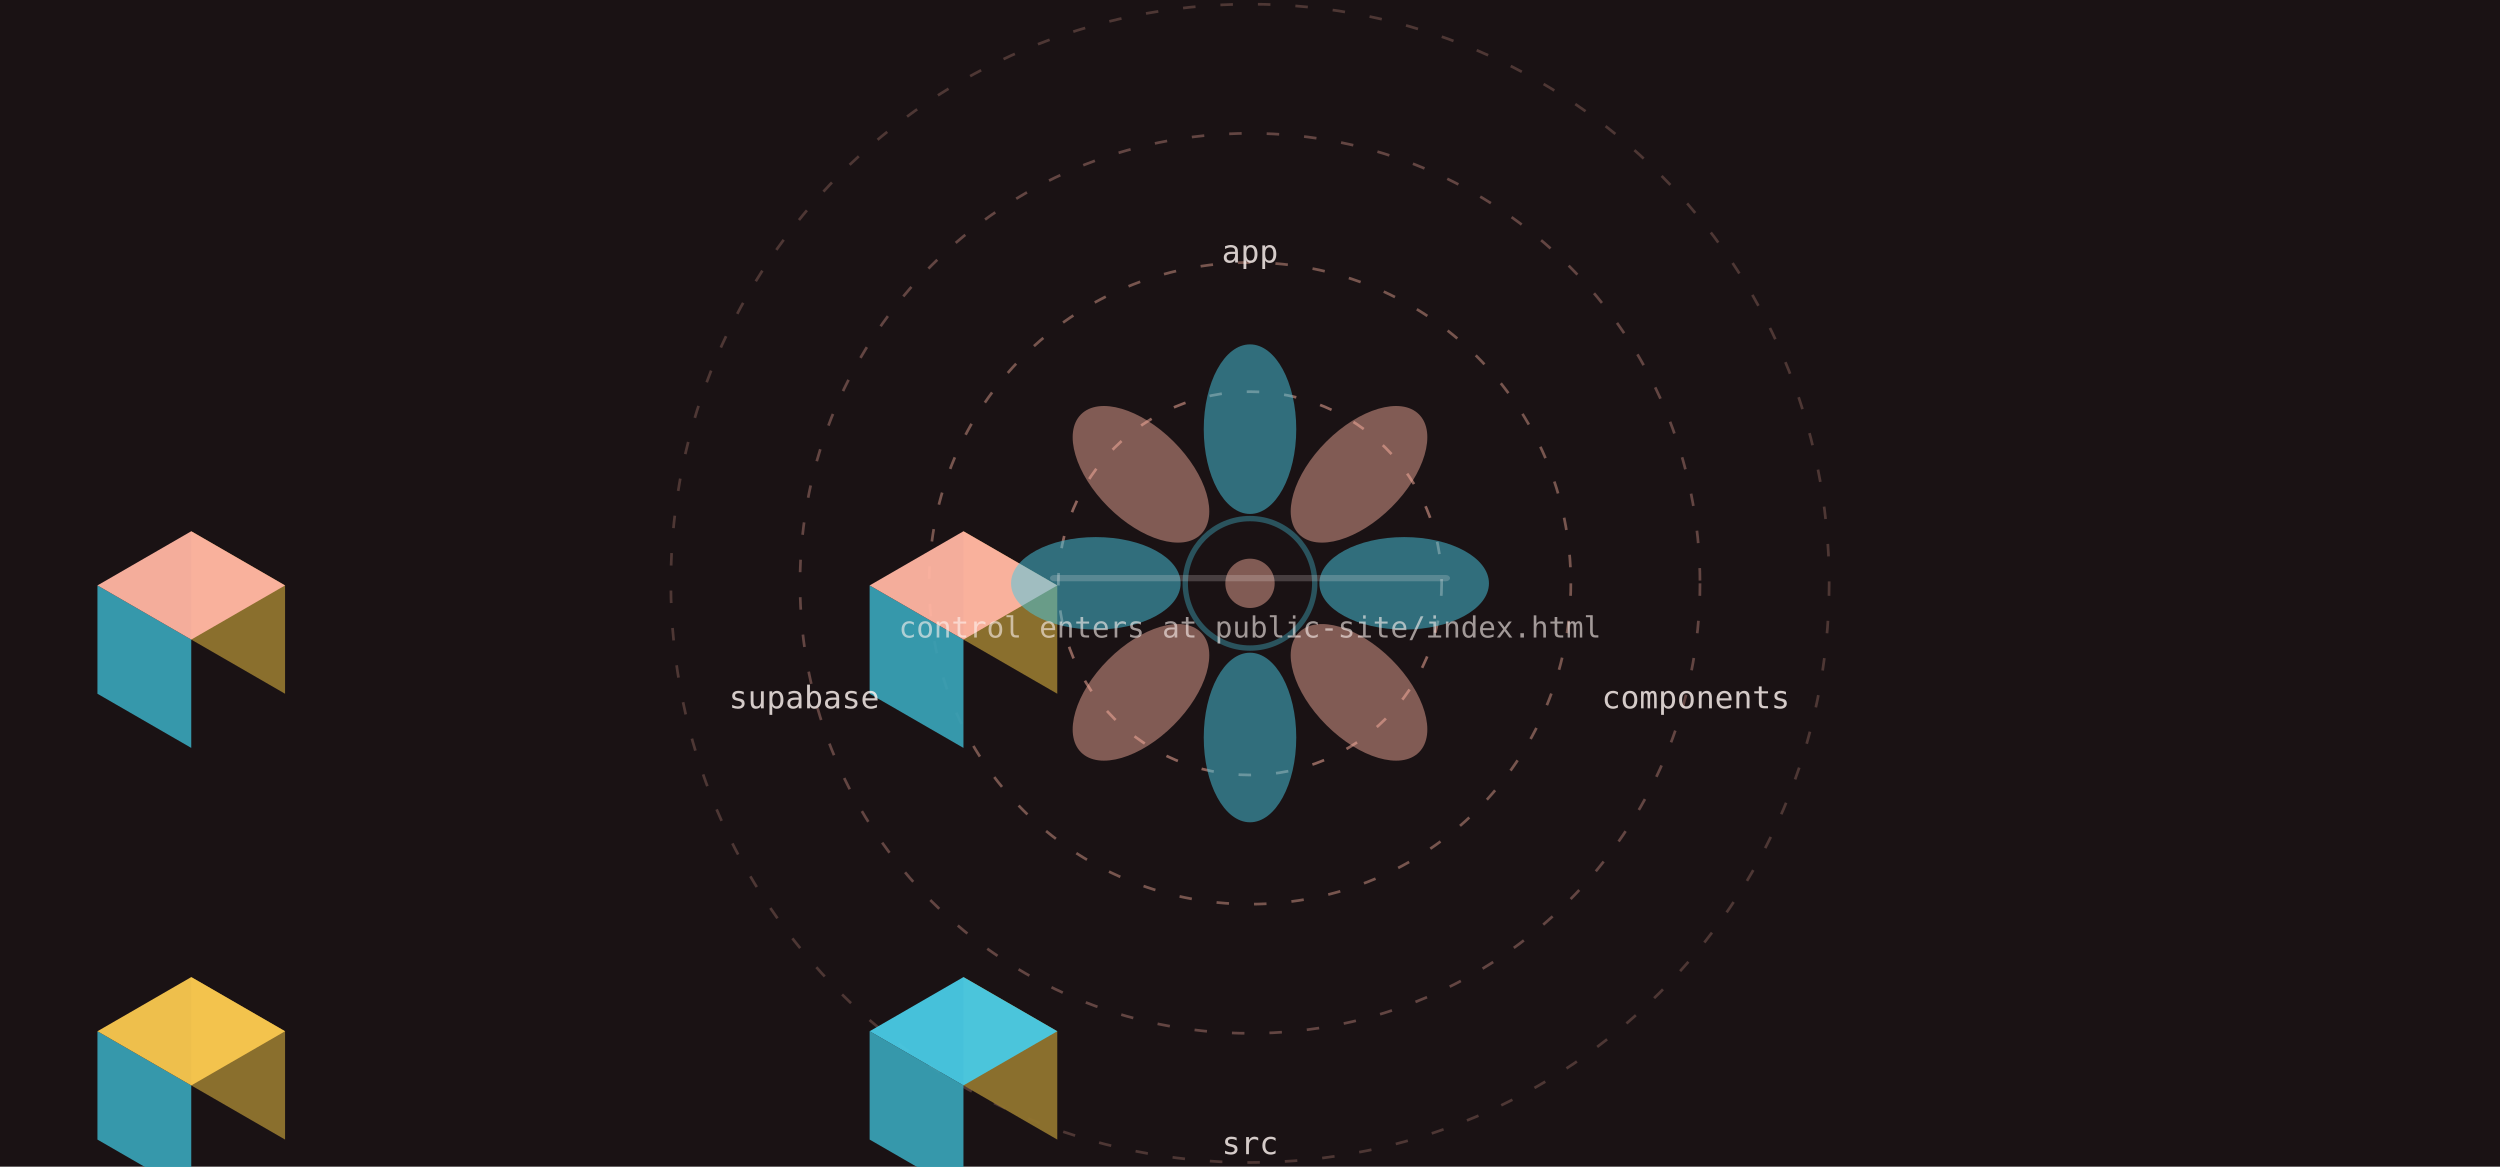
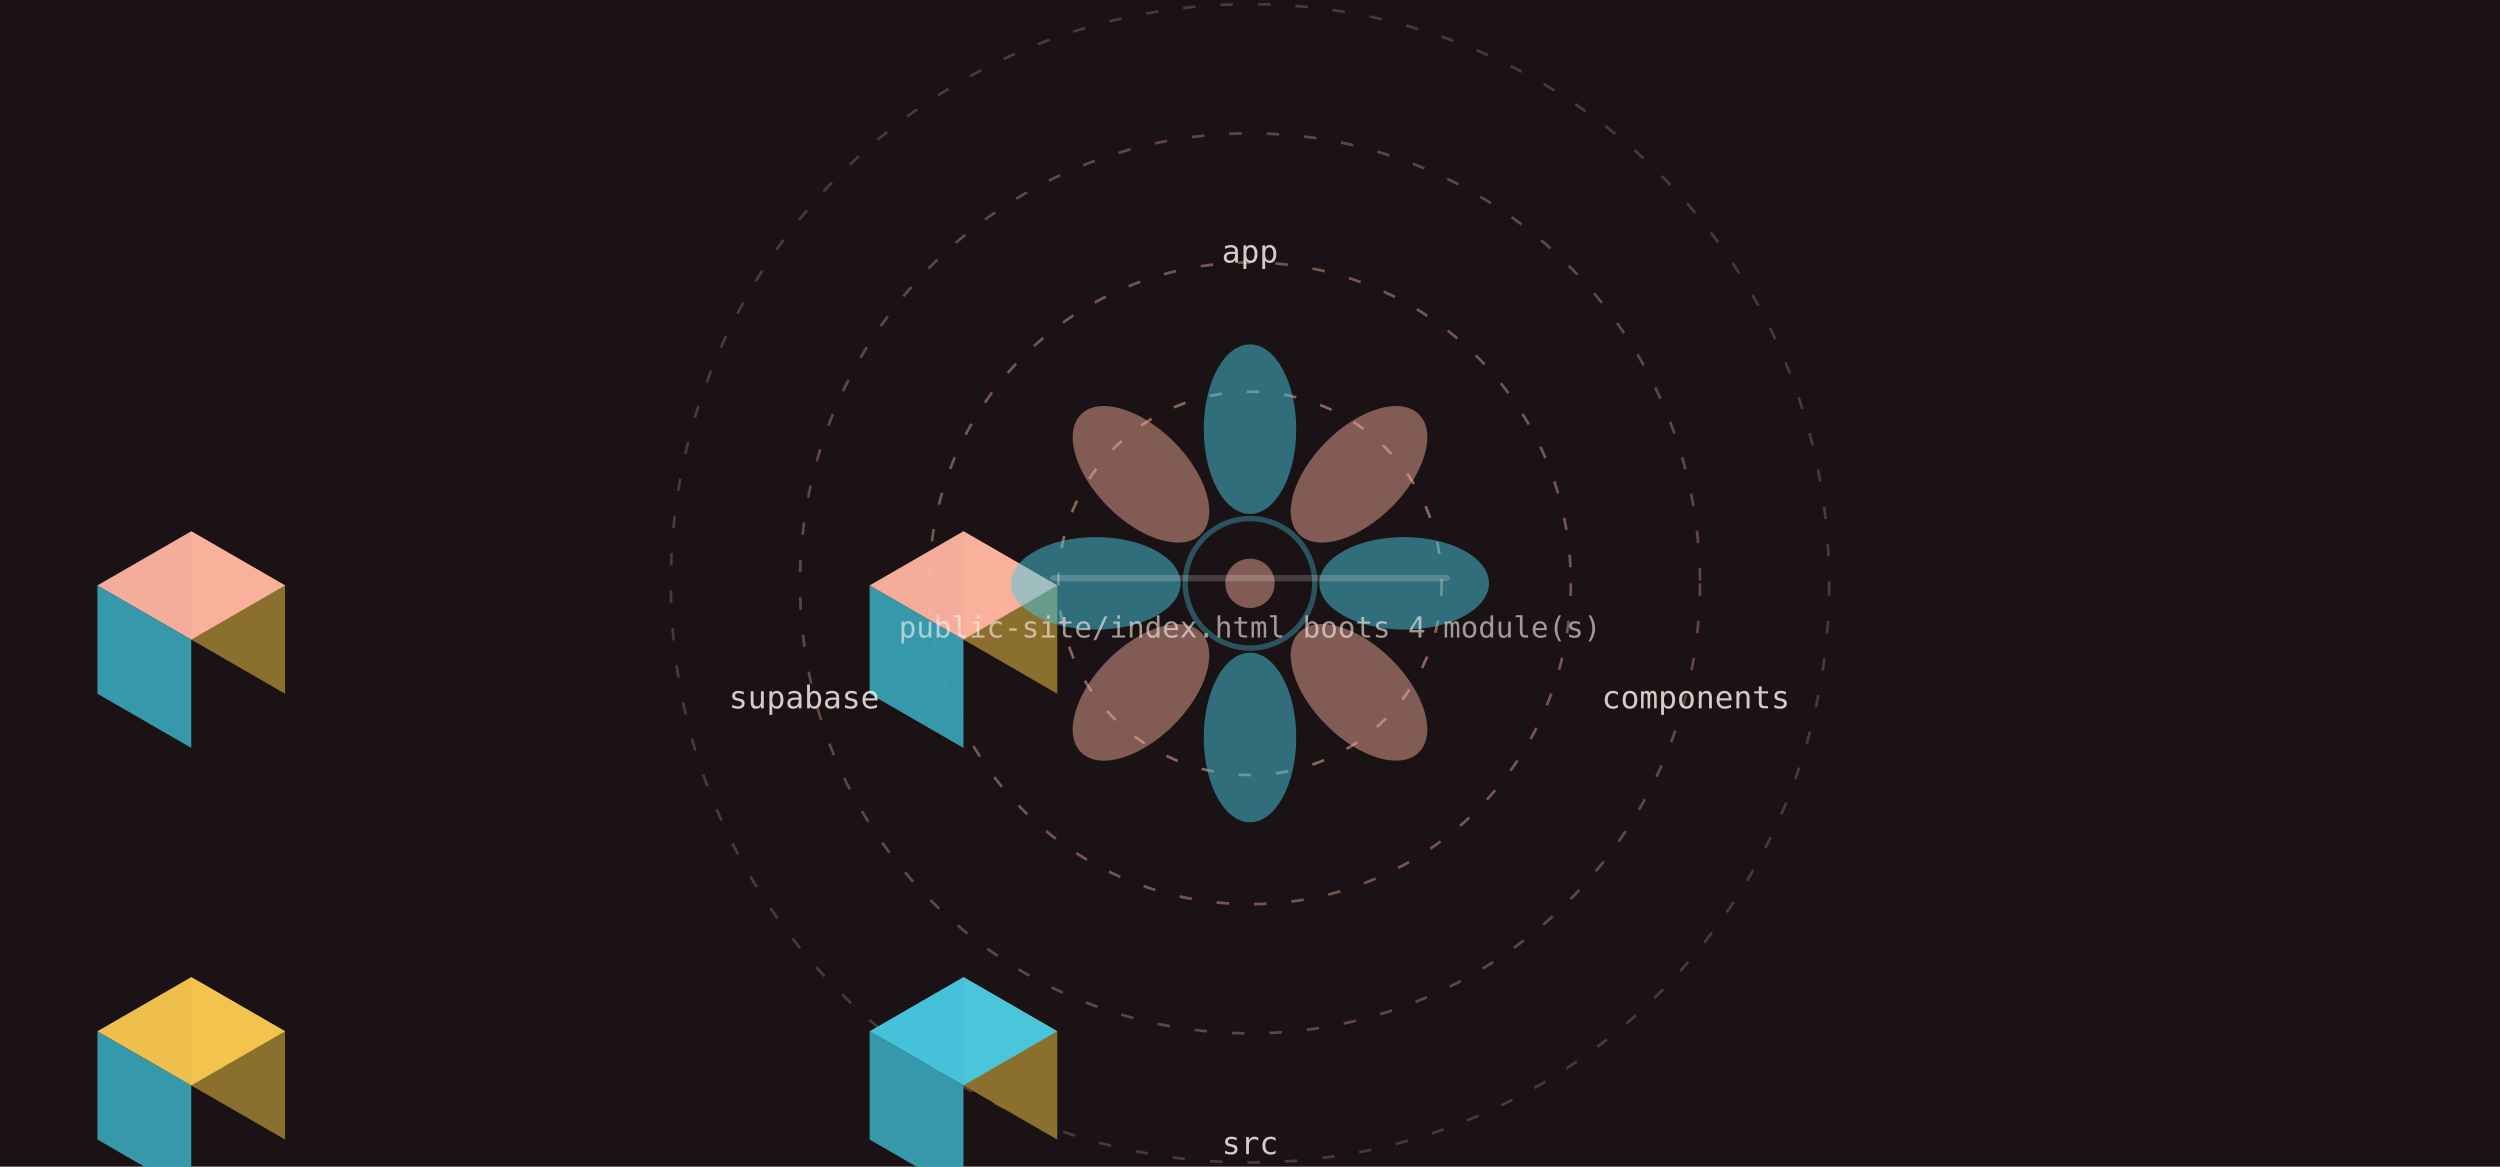
<svg xmlns="http://www.w3.org/2000/svg" viewBox="0 0 1200 560" width="1200" height="560" role="img" aria-label="TrustxVerify workflow">
  <rect width="1200" height="560" fill="#1a1214" />
  <defs>
    <linearGradient id="gk" x1="0" y1="0" x2="1" y2="1">
      <stop offset="0%" stop-color="#ffb4a2" />
      <stop offset="100%" stop-color="#48cae4" />
    </linearGradient>
  </defs>
  <circle cx="600.00" cy="280.00" r="92.00" fill="none" stroke="rgba(255,180,162,0.500)" stroke-width="1.30" opacity="1.00" stroke-dasharray="6 12" />
  <circle cx="600.00" cy="280.00" r="154.00" fill="none" stroke="rgba(255,180,162,0.410)" stroke-width="1.30" opacity="1.00" stroke-dasharray="6 12" />
  <circle cx="600.00" cy="280.00" r="216.00" fill="none" stroke="rgba(255,180,162,0.320)" stroke-width="1.30" opacity="1.00" stroke-dasharray="6 12" />
  <circle cx="600.00" cy="280.00" r="278.00" fill="none" stroke="rgba(255,180,162,0.230)" stroke-width="1.30" opacity="1.00" stroke-dasharray="6 12" />
  <polygon points="462.46,307.00 507.49,333.00 507.49,281.00 462.46,255.00" fill="#90732e" opacity="0.95" />
  <polygon points="417.42,333.00 462.46,359.00 462.46,307.00 417.42,281.00" fill="#389eb2" opacity="0.95" />
  <polygon points="462.46,255.00 507.49,281.00 462.46,307.00 417.42,281.00" fill="#ffb4a2" opacity="0.95" />
  <text x="600" y="126" font-family="ui-monospace,Menlo,monospace" font-size="15" fill="rgba(253,244,240,0.820)" text-anchor="middle">app</text>
  <polygon points="462.46,521.00 507.49,547.00 507.49,495.00 462.46,469.00" fill="#90732e" opacity="0.95" />
  <polygon points="417.42,547.00 462.46,573.00 462.46,521.00 417.42,495.00" fill="#389eb2" opacity="0.95" />
  <polygon points="462.46,469.00 507.49,495.00 462.46,521.00 417.42,495.00" fill="#48cae4" opacity="0.95" />
  <text x="814" y="340" font-family="ui-monospace,Menlo,monospace" font-size="15" fill="rgba(253,244,240,0.820)" text-anchor="middle">components</text>
  <polygon points="91.80,521.00 136.83,547.00 136.83,495.00 91.80,469.00" fill="#90732e" opacity="0.95" />
  <polygon points="46.77,547.00 91.80,573.00 91.80,521.00 46.77,495.00" fill="#389eb2" opacity="0.95" />
  <polygon points="91.80,469.00 136.83,495.00 91.80,521.00 46.77,495.00" fill="#f9c74f" opacity="0.95" />
  <text x="600" y="554" font-family="ui-monospace,Menlo,monospace" font-size="15" fill="rgba(253,244,240,0.820)" text-anchor="middle">src</text>
  <polygon points="91.80,307.00 136.83,333.00 136.83,281.00 91.80,255.00" fill="#90732e" opacity="0.95" />
  <polygon points="46.77,333.00 91.80,359.00 91.80,307.00 46.77,281.00" fill="#389eb2" opacity="0.95" />
  <polygon points="91.80,255.00 136.83,281.00 91.80,307.00 46.77,281.00" fill="#ffb4a2" opacity="0.95" />
  <text x="386" y="340" font-family="ui-monospace,Menlo,monospace" font-size="15" fill="rgba(253,244,240,0.820)" text-anchor="middle">supabase</text>
  <ellipse cx="600.00" cy="206.00" rx="22.20" ry="40.70" fill="rgba(72,202,228,0.500)" opacity="1.00" transform="rotate(0.0 600.00 206.00)" />
  <ellipse cx="652.33" cy="227.67" rx="22.20" ry="40.70" fill="rgba(255,180,162,0.450)" opacity="1.00" transform="rotate(45.0 652.33 227.67)" />
  <ellipse cx="674.00" cy="280.00" rx="22.20" ry="40.70" fill="rgba(72,202,228,0.500)" opacity="1.00" transform="rotate(90.0 674.00 280.00)" />
  <ellipse cx="652.33" cy="332.33" rx="22.20" ry="40.70" fill="rgba(255,180,162,0.450)" opacity="1.00" transform="rotate(135.0 652.33 332.33)" />
  <ellipse cx="600.00" cy="354.00" rx="22.20" ry="40.70" fill="rgba(72,202,228,0.500)" opacity="1.00" transform="rotate(180.0 600.00 354.00)" />
  <ellipse cx="547.67" cy="332.33" rx="22.20" ry="40.70" fill="rgba(255,180,162,0.450)" opacity="1.00" transform="rotate(225.0 547.67 332.33)" />
  <ellipse cx="526.00" cy="280.00" rx="22.20" ry="40.70" fill="rgba(72,202,228,0.500)" opacity="1.00" transform="rotate(270.0 526.00 280.00)" />
  <ellipse cx="547.67" cy="227.67" rx="22.20" ry="40.70" fill="rgba(255,180,162,0.450)" opacity="1.00" transform="rotate(315.0 547.67 227.67)" />
  <circle cx="600.00" cy="280.00" r="31.08" fill="none" stroke="rgba(72,202,228,0.500)" stroke-width="2.59" opacity="0.70" />
  <circle cx="600.00" cy="280.00" r="11.84" fill="rgba(255,180,162,0.450)" opacity="1.00" />
  <rect x="504.00" y="276.00" width="192.00" height="3.00" rx="2.00" fill="rgba(253,244,240,0.200)" opacity="1.00" />
-   <text x="600" y="306" font-family="ui-monospace,Menlo,monospace" font-size="14" fill="rgba(253,244,240,0.600)" text-anchor="middle">control enters at public-site/index.html</text>
+   <text x="600" y="306" font-family="ui-monospace,Menlo,monospace" font-size="14" fill="rgba(253,244,240,0.600)" text-anchor="middle">public-site/index.html boots 4 module(s)</text>
</svg>
